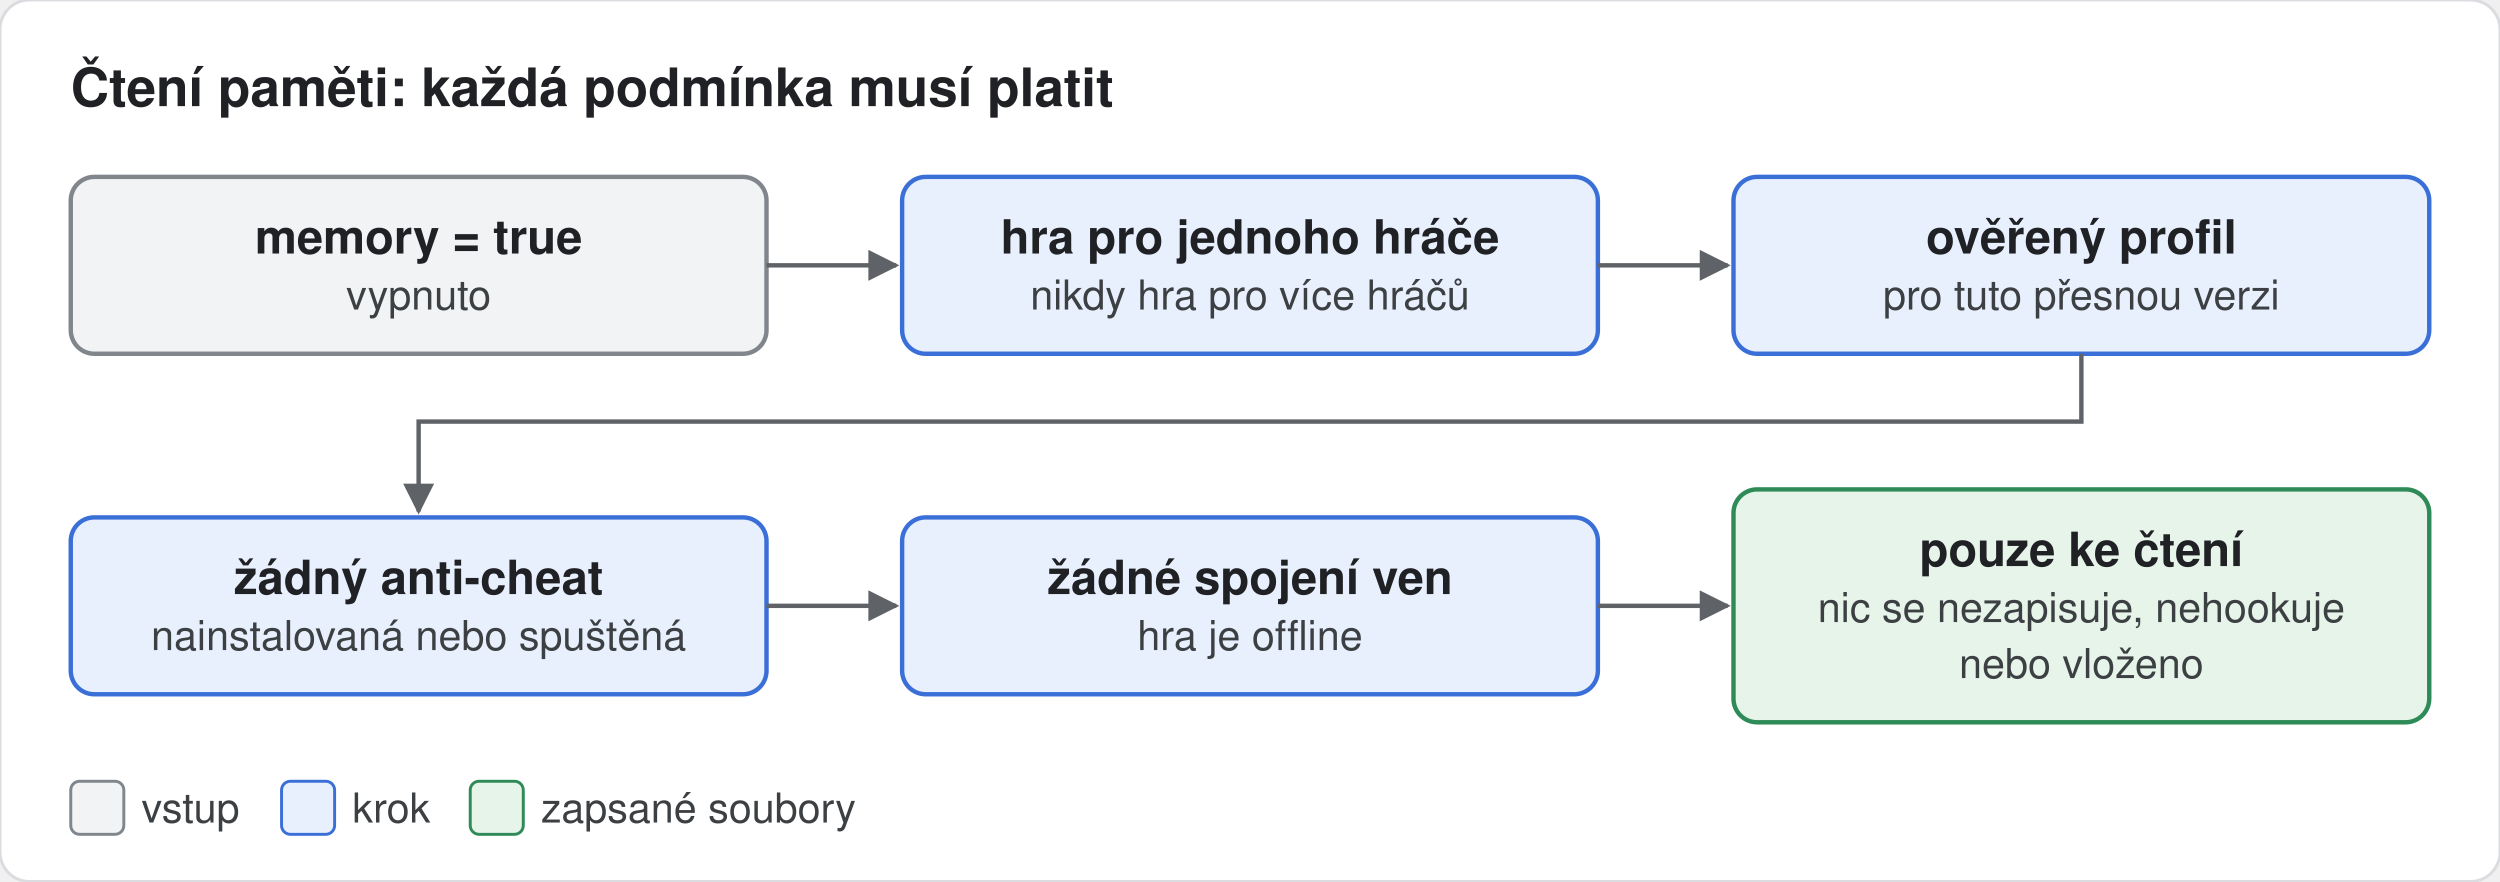
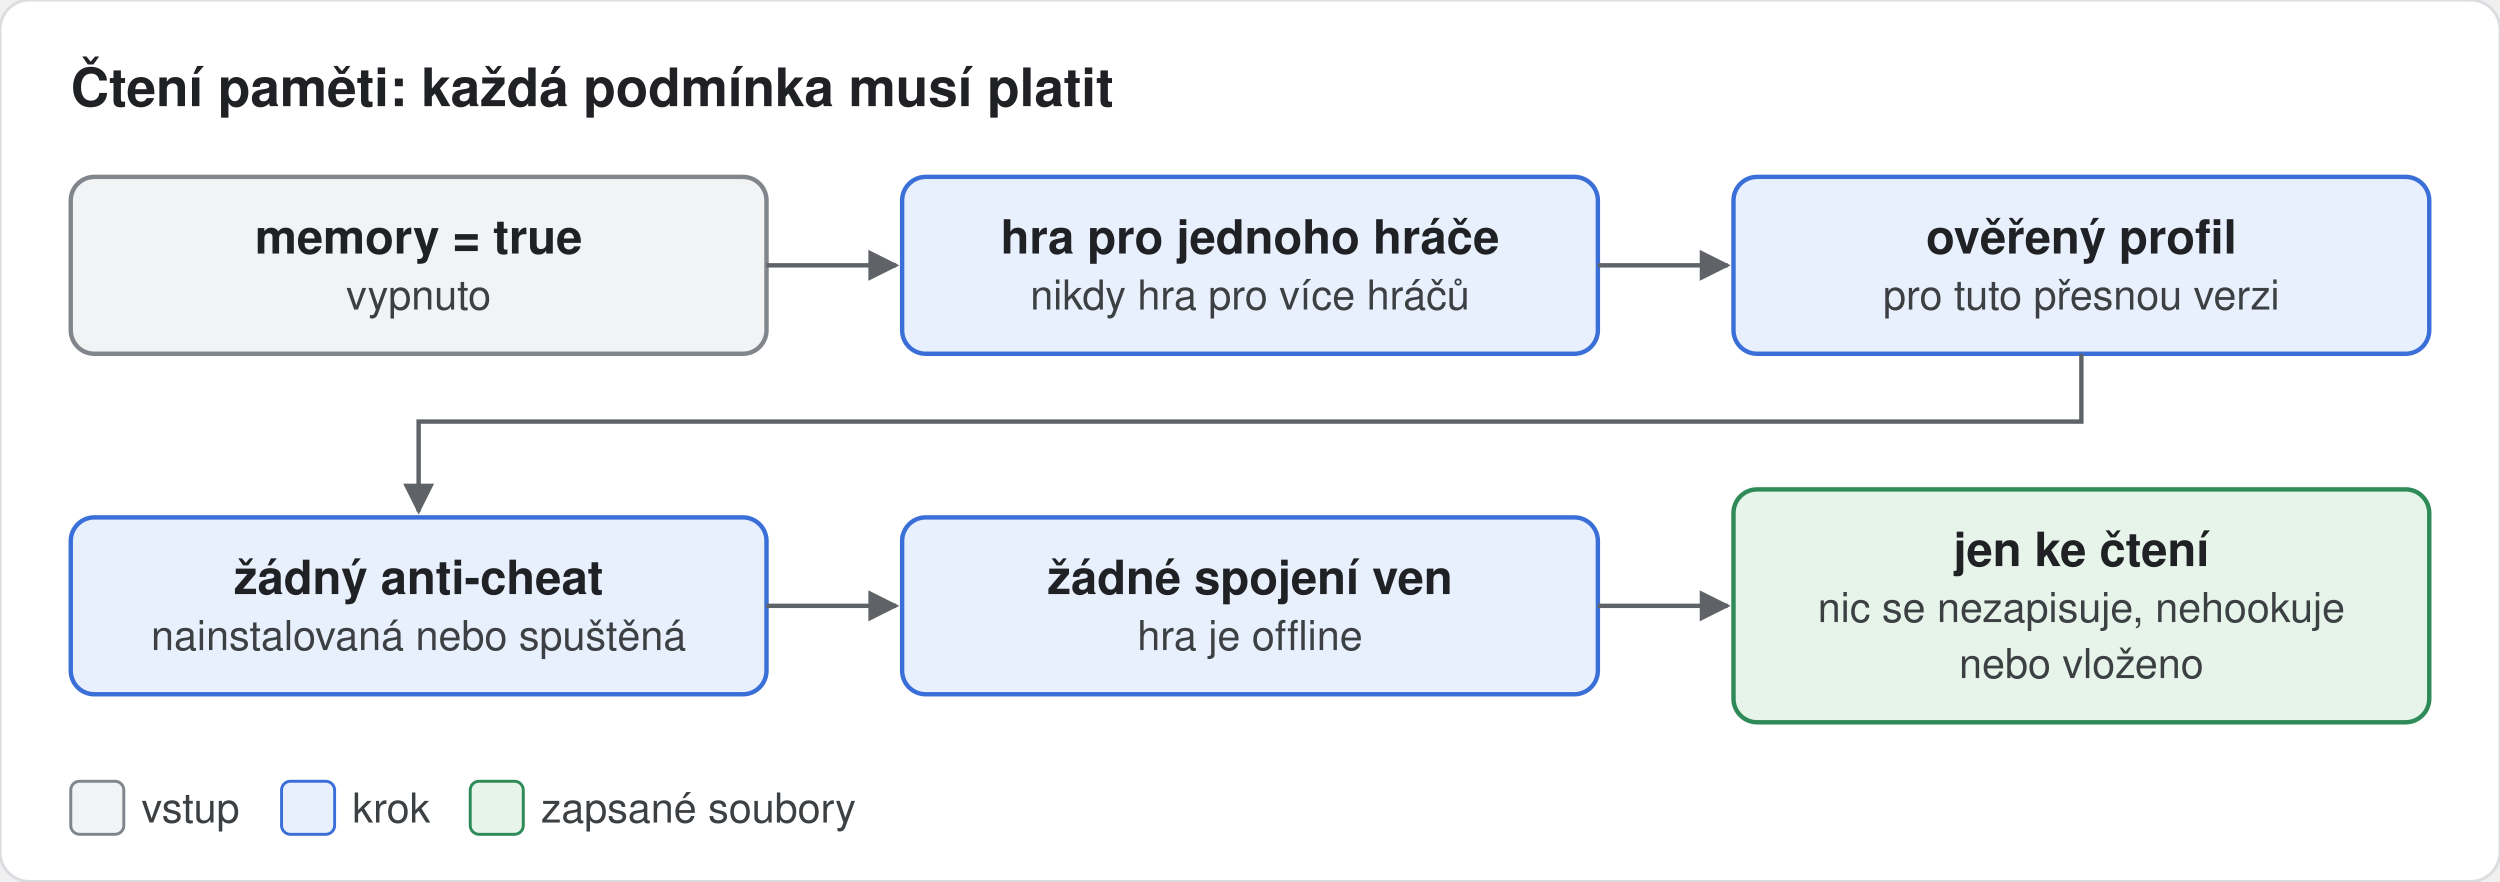
<svg xmlns="http://www.w3.org/2000/svg" width="848" height="299" viewBox="0 0 848 299" font-family="Segoe UI,Helvetica,Arial,sans-serif" role="img" aria-label="Reading memory: every condition must hold">
  <defs>
    <marker id="a" viewBox="0 0 10 10" refX="9" refY="5" markerWidth="7" markerHeight="7" orient="auto">
      <path d="M0,0 L10,5 L0,10 z" fill="#5f6368" />
    </marker>
  </defs>
  <rect width="848" height="299" rx="10" fill="#ffffff" stroke="#dadce0" />
  <text x="24" y="36" font-size="18" font-weight="600" fill="#202124">Čtení paměti: každá podmínka musí platit</text>
  <rect x="24" y="60.0" width="236" height="60" rx="8" fill="#f1f3f4" stroke="#80868b" stroke-width="1.5" />
  <text x="142.0" y="86.0" text-anchor="middle" font-weight="600" font-size="16" fill="#202124">memory = true</text>
  <text x="142.0" y="105.0" text-anchor="middle" font-size="14" fill="#3c4043">vypnuto</text>
  <rect x="306" y="60.0" width="236" height="60" rx="8" fill="#e8f0fe" stroke="#3b6fd8" stroke-width="1.5" />
  <text x="424.0" y="86.0" text-anchor="middle" font-weight="600" font-size="16" fill="#202124">hra pro jednoho hráče</text>
  <text x="424.0" y="105.0" text-anchor="middle" font-size="14" fill="#3c4043">nikdy hra pro více hráčů</text>
  <rect x="588" y="60.0" width="236" height="60" rx="8" fill="#e8f0fe" stroke="#3b6fd8" stroke-width="1.5" />
  <text x="706.0" y="86.0" text-anchor="middle" font-weight="600" font-size="16" fill="#202124">ověřený profil</text>
  <text x="706.0" y="105.0" text-anchor="middle" font-size="14" fill="#3c4043">pro tuto přesnou verzi</text>
  <line x1="260" y1="90.0" x2="304" y2="90.0" stroke="#5f6368" stroke-width="1.5" marker-end="url(#a)" />
  <line x1="542" y1="90.0" x2="586" y2="90.0" stroke="#5f6368" stroke-width="1.5" marker-end="url(#a)" />
  <path d="M706.0,120.0 V143.0 H142.0 V173.5" fill="none" stroke="#5f6368" stroke-width="1.5" marker-end="url(#a)" />
  <rect x="24" y="175.5" width="236" height="60" rx="8" fill="#e8f0fe" stroke="#3b6fd8" stroke-width="1.5" />
  <text x="142.0" y="201.5" text-anchor="middle" font-weight="600" font-size="16" fill="#202124">žádný anti-cheat</text>
  <text x="142.0" y="220.5" text-anchor="middle" font-size="14" fill="#3c4043">nainstalovaná nebo spuštěná</text>
  <rect x="306" y="175.5" width="236" height="60" rx="8" fill="#e8f0fe" stroke="#3b6fd8" stroke-width="1.5" />
  <text x="424.0" y="201.5" text-anchor="middle" font-weight="600" font-size="16" fill="#202124">žádné spojení ven</text>
  <text x="424.0" y="220.5" text-anchor="middle" font-size="14" fill="#3c4043">hra je offline</text>
  <rect x="588" y="166.0" width="236" height="79" rx="8" fill="#e6f4ea" stroke="#2e8b57" stroke-width="1.5" />
-   <text x="706.0" y="192.0" text-anchor="middle" font-weight="600" font-size="16" fill="#202124">pouze ke čtení</text>
+   <text x="706.0" y="192.0" text-anchor="middle" font-weight="600" font-size="16" fill="#202124">jen ke čtení</text>
  <text x="706.0" y="211.0" text-anchor="middle" font-size="14" fill="#3c4043">nic se nezapisuje, nehookuje</text>
  <text x="706.0" y="230.0" text-anchor="middle" font-size="14" fill="#3c4043">nebo vloženo</text>
  <line x1="260" y1="205.5" x2="304" y2="205.5" stroke="#5f6368" stroke-width="1.5" marker-end="url(#a)" />
  <line x1="542" y1="205.5" x2="586" y2="205.5" stroke="#5f6368" stroke-width="1.5" marker-end="url(#a)" />
  <rect x="24" y="265" width="18" height="18" rx="3" fill="#f1f3f4" stroke="#80868b" />
  <text x="48" y="279" font-size="14" fill="#3c4043">vstup</text>
  <rect x="95.5" y="265" width="18" height="18" rx="3" fill="#e8f0fe" stroke="#3b6fd8" />
  <text x="119.5" y="279" font-size="14" fill="#3c4043">krok</text>
  <rect x="159.5" y="265" width="18" height="18" rx="3" fill="#e6f4ea" stroke="#2e8b57" />
  <text x="183.5" y="279" font-size="14" fill="#3c4043">zapsané soubory</text>
</svg>
